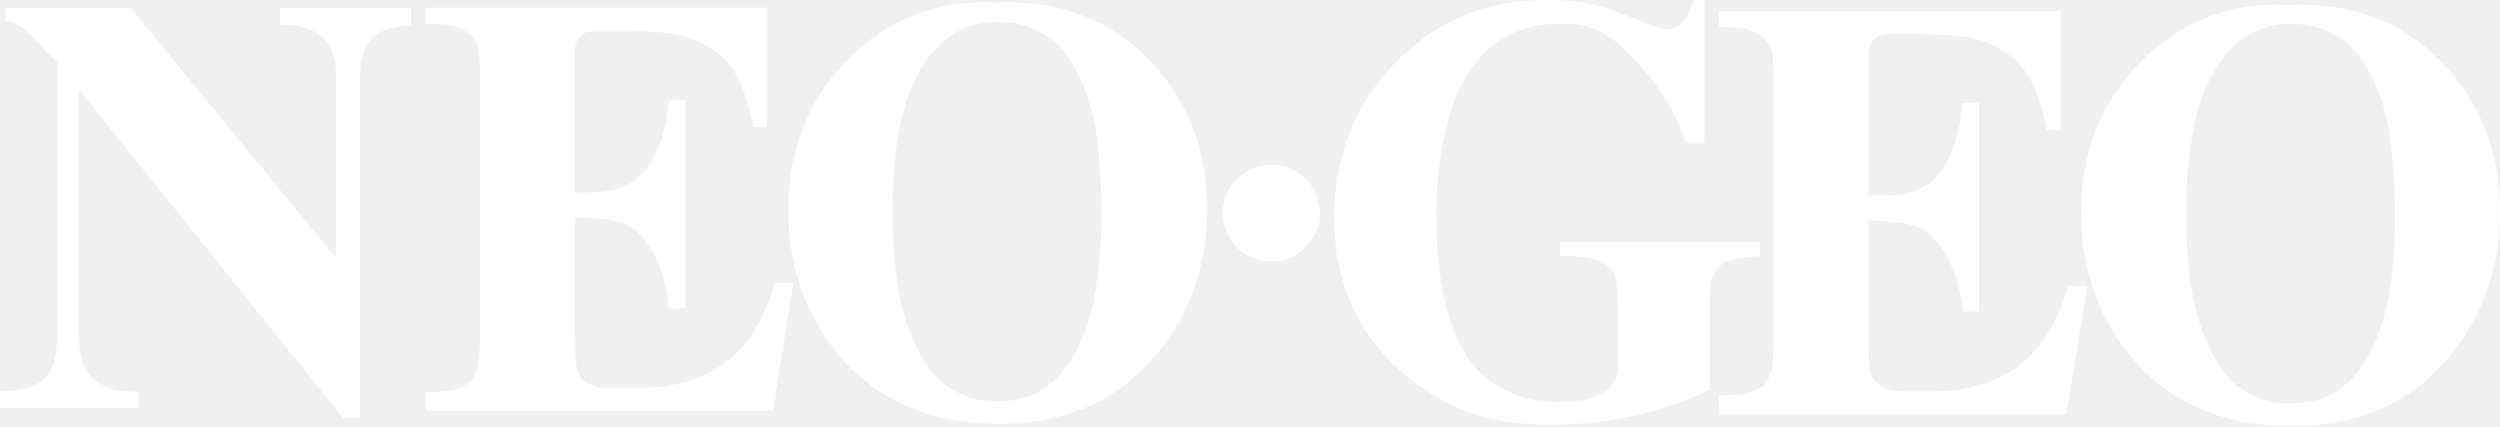
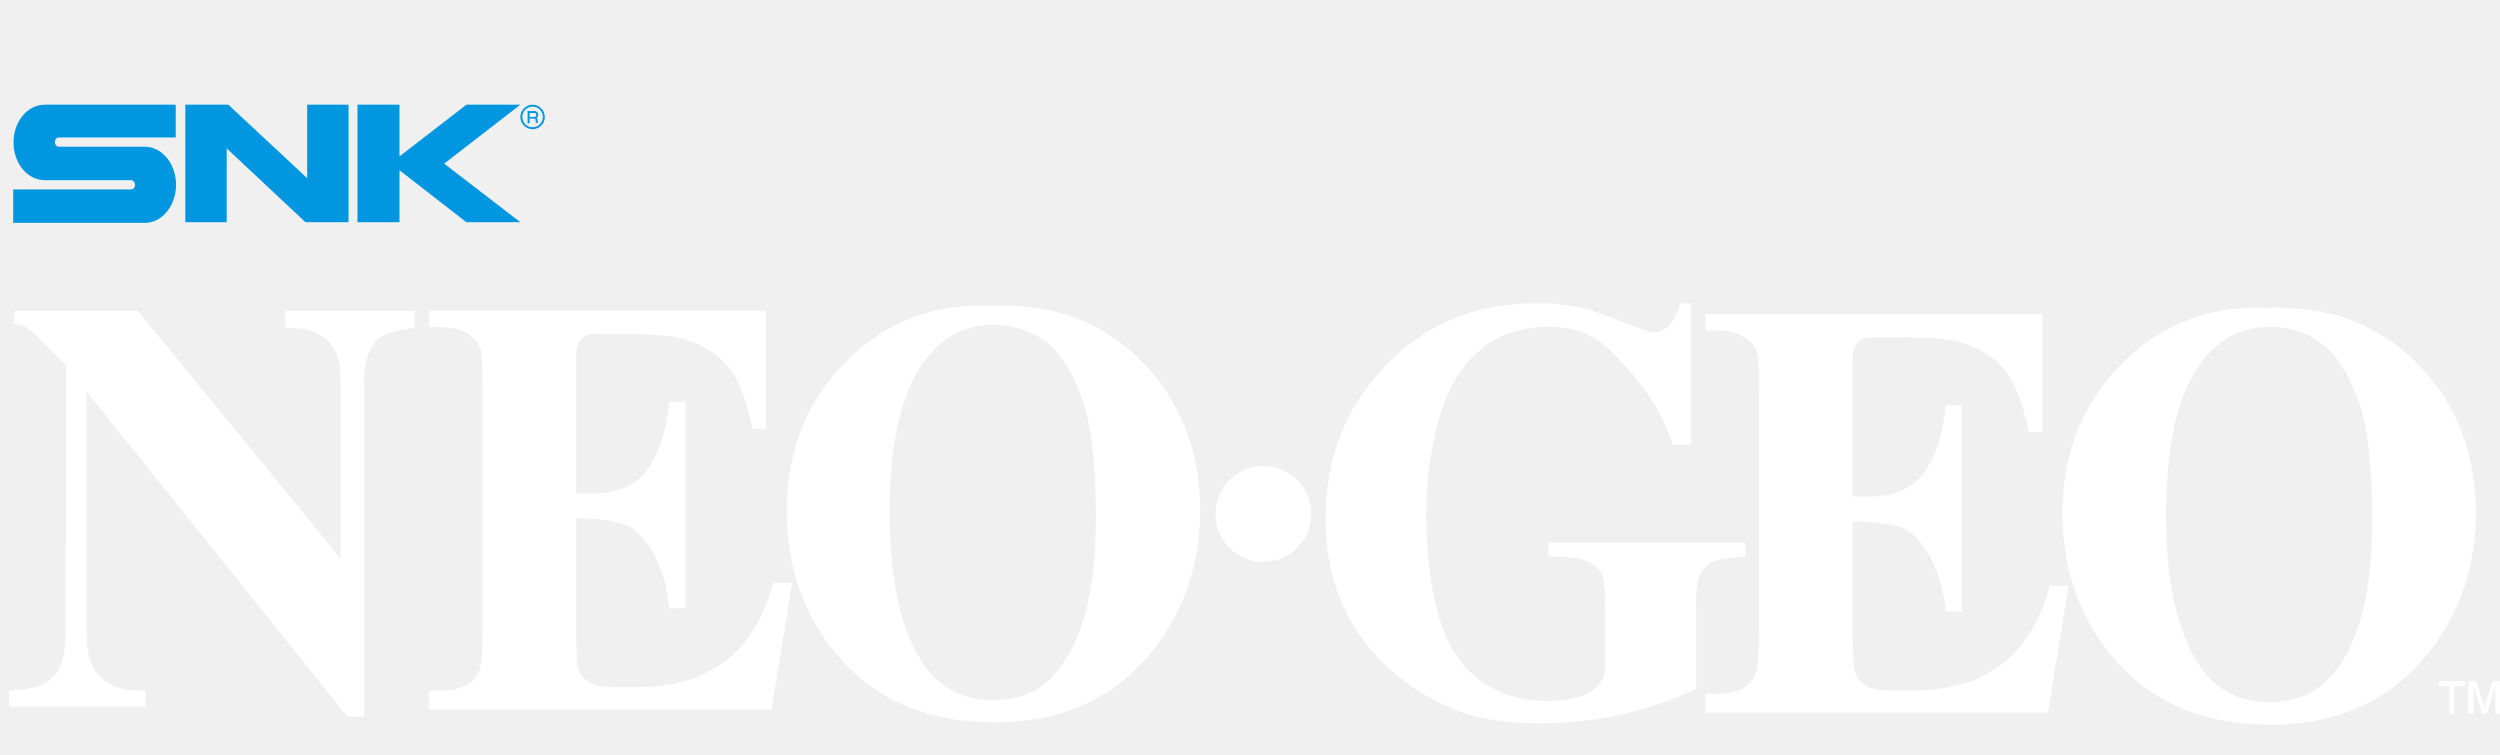
- <svg xmlns="http://www.w3.org/2000/svg" version="1.1">
-   <path d="M 14.629 41.347 L 13.655 41.347 C 12.258 41.347 11.019 40.92 9.934 40.064 C 8.852 39.208 8.309 37.562 8.309 35.118 L 8.309 9.418 L 36.207 44.124 L 38.016 44.127 L 38.016 8.729 C 38.016 6.716 38.184 6.133 38.517 5.304 C 38.849 4.477 39.314 3.879 39.908 3.512 C 40.503 3.144 41.671 2.847 43.406 2.617 L 43.406 0.814 L 29.567 0.814 L 29.567 2.617 C 31.849 2.574 33.477 3.16 34.444 4.377 C 35.149 5.278 35.503 6.171 35.503 8.731 L 35.503 27.267 L 13.786 0.814 L 0.572 0.814 L 0.572 2.243 C 1.827 2.285 1.873 2.704 2.542 3.06 L 6.08 6.614 L 6.078 35.115 C 6.078 37.372 5.631 38.966 4.74 39.905 C 3.849 40.842 2.267 41.323 0 41.343 L 0 43.066 L 14.622 43.066 L 14.622 41.343 L 14.629 41.347 Z" id="path19" style="fill: rgb(255, 255, 255);" />
-   <path d="M 83.823 29.845 L 81.81 29.845 C 80.761 33.611 79.031 36.414 76.627 38.249 C 74.224 40.083 71.026 41.002 67.041 41.002 L 64.767 41.002 C 63.548 41.002 62.668 40.834 62.121 40.503 C 61.577 40.168 61.203 39.739 61.003 39.216 C 60.805 38.694 60.705 37.265 60.705 34.928 L 60.705 22.963 C 62.752 22.963 65.153 23.23 66.23 23.763 C 67.306 24.295 68.251 25.338 69.064 26.884 C 69.878 28.432 70.41 30.142 70.664 32.568 L 72.394 32.568 L 72.394 10.547 L 70.664 10.547 C 70.326 13.854 69.543 16.076 68.32 17.771 C 67.096 19.468 65.12 20.314 62.399 20.314 L 60.702 20.314 L 60.702 5.545 C 60.688 2.977 62.985 3.273 62.985 3.273 L 65.66 3.273 C 68.903 3.273 71.111 3.462 72.289 3.839 C 74.309 4.466 75.871 5.45 76.977 6.785 C 78.081 8.124 78.937 10.329 79.548 13.4 L 80.997 13.4 L 80.997 0.811 L 44.946 0.811 L 44.946 2.546 L 46.082 2.546 C 47.468 2.546 48.56 2.838 49.357 3.42 C 49.924 3.818 50.313 4.384 50.52 5.113 C 50.626 5.553 50.68 6.731 50.68 8.652 L 50.68 35.264 C 50.68 37.393 50.564 38.708 50.333 39.208 C 50.039 39.918 49.618 40.42 49.075 40.712 C 48.318 41.151 47.322 41.37 46.082 41.37 L 44.946 41.37 L 44.946 43.372 L 81.608 43.372 L 83.812 29.84 L 83.823 29.845 Z" id="path17" style="fill: rgb(255, 255, 255);" />
-   <path d="M 105.475 44.752 C 112.947 44.752 118.734 42.008 122.833 36.52 C 125.924 32.384 127.472 27.598 127.472 22.15 C 127.472 15.779 125.397 10.473 121.253 6.229 C 117.106 1.988 111.716 -0.005 105.079 0.249 C 98.935 -0.003 93.757 1.996 89.554 6.248 C 85.341 10.498 83.241 15.812 83.241 22.183 C 83.241 27.858 84.857 32.765 88.095 36.901 C 92.188 42.132 97.984 44.752 105.482 44.752 M 96.685 8.308 C 98.67 4.302 101.567 2.3 105.377 2.3 C 107.447 2.3 109.274 2.88 110.861 4.041 C 112.448 5.2 113.754 7.188 114.778 10.002 C 115.801 12.82 116.314 17.061 116.314 22.735 C 116.314 27.5 115.813 31.366 114.808 34.33 C 113.806 37.292 112.404 39.45 110.601 40.801 C 109.187 41.855 107.426 42.382 105.314 42.382 C 102.18 42.382 99.745 41.16 98 38.714 C 95.502 35.213 94.252 29.805 94.252 22.486 C 94.252 16.324 95.061 11.601 96.678 8.312" id="path15" style="fill: rgb(255, 255, 255);" />
-   <path d="M 139.377 22.498 C 139.377 25.327 137.079 27.618 134.247 27.618 C 131.412 27.618 129.115 25.326 129.115 22.498 C 129.115 19.669 131.413 17.379 134.247 17.379 C 137.081 17.379 139.377 19.672 139.377 22.498 Z" id="path21" style="fill: rgb(255, 255, 255);" />
-   <path d="M 164.758 27.05 L 165.803 27.05 C 166.781 27.05 168.449 27.251 169.136 27.653 C 169.824 28.051 170.277 28.501 170.496 28.996 C 170.715 29.491 170.826 30.584 170.826 32.272 L 170.826 38.903 C 170.826 40.902 168.707 41.923 167.688 42.144 C 166.662 42.363 165.667 42.475 164.698 42.475 C 161.899 42.475 159.486 41.749 157.451 40.296 C 155.416 38.842 153.944 36.567 153.029 33.469 C 152.118 30.373 151.663 26.776 151.663 22.663 C 151.663 19.274 152.079 15.967 152.914 12.746 C 153.748 9.522 155.169 7.013 157.175 5.211 C 159.184 3.411 161.697 2.509 164.717 2.509 C 167.878 2.509 169.727 3.308 172.052 5.72 C 174.431 8.187 176.714 10.987 178.046 15.102 L 179.992 15.102 L 179.992 -0.002 L 178.883 -0.002 C 178.486 1.208 178.049 2.03 177.573 2.464 C 177.094 2.9 176.578 3.116 176.022 3.116 C 175.665 3.116 174.504 2.721 172.547 1.937 C 170.592 1.148 169.175 0.671 168.301 0.503 C 166.693 0.167 165.441 -0.002 163.437 -0.002 C 156.956 -0.002 151.58 2.219 147.305 6.664 C 143.032 11.11 140.896 16.553 140.896 22.996 C 140.896 26.597 141.591 29.851 142.982 32.757 C 144.075 35.011 145.589 37.035 147.527 38.837 C 149.465 40.637 151.705 42.091 154.235 43.198 C 156.771 44.302 159.955 44.855 163.79 44.855 C 166.794 44.855 169.686 44.547 172.481 43.928 C 175.274 43.306 177.959 42.388 180.55 41.171 L 180.55 32.263 C 180.55 30.701 180.638 29.72 180.817 29.321 C 181.134 28.561 181.584 28.018 182.17 27.689 C 182.754 27.36 184.353 27.146 185.841 27.039 L 185.841 25.581 L 164.751 25.581 L 164.751 27.039 L 164.758 27.05 Z" id="path9" style="fill: rgb(255, 255, 255);" />
-   <path d="M 213.234 38.589 C 210.83 40.424 207.632 41.342 203.643 41.342 L 201.369 41.342 C 200.149 41.342 199.269 41.177 198.723 40.842 C 198.18 40.507 197.803 40.08 197.605 39.557 C 197.406 39.036 197.306 37.606 197.306 35.269 L 197.306 23.304 C 199.356 23.304 201.754 23.57 202.832 24.104 C 203.907 24.637 204.852 25.678 205.663 27.226 C 206.478 28.773 207.012 30.482 207.265 32.908 L 208.993 32.908 L 208.993 10.887 L 207.265 10.887 C 206.925 14.198 206.146 16.417 204.92 18.112 C 203.697 19.808 201.721 20.656 198.998 20.656 L 197.303 20.656 L 197.303 5.885 C 197.291 3.317 199.584 3.616 199.584 3.616 L 202.263 3.616 C 205.502 3.616 207.709 3.804 208.887 4.18 C 210.906 4.807 212.469 5.79 213.573 7.128 C 214.679 8.465 215.534 10.669 216.145 13.743 L 217.594 13.743 L 217.594 1.165 L 181.543 1.165 L 181.543 2.888 L 182.68 2.888 C 184.064 2.888 185.158 3.18 185.952 3.763 C 186.521 4.161 186.911 4.726 187.12 5.457 C 187.225 5.893 187.278 7.074 187.278 8.995 L 187.278 35.605 C 187.278 37.735 187.162 39.051 186.931 39.553 C 186.637 40.263 186.215 40.765 185.672 41.057 C 184.914 41.496 183.917 41.715 182.681 41.715 L 181.543 41.715 L 181.543 43.717 L 218.204 43.717 L 220.408 30.186 L 218.395 30.186 C 217.346 33.951 215.619 36.754 213.216 38.589" id="path11" style="fill: rgb(255, 255, 255);" />
-   <path d="M 241.601 0.498 C 235.456 0.243 230.279 2.243 226.075 6.496 C 221.862 10.745 219.761 16.061 219.761 22.431 C 219.761 28.107 221.379 33.011 224.616 37.148 C 228.711 42.378 234.506 44.998 242.003 44.998 C 249.475 44.998 255.265 42.257 259.361 36.768 C 262.453 32.638 264 27.843 264 22.399 C 264 16.028 261.925 10.72 257.781 6.478 C 253.634 2.234 248.244 0.24 241.608 0.498 M 251.409 34.554 C 250.404 37.517 249.003 39.674 247.199 41.02 C 245.787 42.077 244.025 42.604 241.913 42.604 C 238.78 42.604 236.346 41.379 234.601 38.935 C 232.103 35.434 230.852 30.025 230.852 22.706 C 230.852 16.545 231.66 11.822 233.278 8.533 C 235.265 4.528 238.162 2.523 241.97 2.523 C 244.039 2.523 245.867 3.105 247.455 4.264 C 249.041 5.424 250.348 7.412 251.371 10.228 C 252.396 13.045 252.908 17.286 252.908 22.963 C 252.908 27.728 252.406 31.594 251.402 34.559" id="path13" style="fill: rgb(255, 255, 255);" />
+ <svg xmlns="http://www.w3.org/2000/svg" version="1.1" id="svg62">
+   <defs id="defs66" />
+   <g id="Neogeo-logo" transform="matrix(1.024409,0,0,1.024409,1.618607,59.53788)" style="fill:#ffffff;fill-rule:nonzero;stroke:none;stroke-width:1">
+     <path d="m 299.372,50.047 h 1.898 c 1.77,0 4.803,0.365 6.051,1.097 1.249,0.726 2.072,1.542 2.469,2.443 0.399,0.903 0.6,2.893 0.6,5.965 v 12.064 c 0,3.641 -3.847,5.495 -5.701,5.898 -1.859,0.402 -3.667,0.604 -5.431,0.604 -5.079,0 -9.462,-1.321 -13.159,-3.965 -3.692,-2.646 -6.367,-6.782 -8.027,-12.423 -1.657,-5.632 -2.482,-12.181 -2.482,-19.661 0,-6.17 0.757,-12.188 2.273,-18.05 1.516,-5.865 4.097,-10.434 7.74,-13.714 3.643,-3.276 8.21,-4.915 13.694,-4.915 5.741,0 9.097,1.453 13.322,5.844 4.32,4.487 8.464,9.586 10.884,17.072 h 3.532 V 0.821 h -2.009 c -0.725,2.202 -1.517,3.696 -2.382,4.486 -0.868,0.792 -1.808,1.186 -2.816,1.186 -0.65,0 -2.756,-0.715 -6.309,-2.146 -3.555,-1.433 -6.127,-2.303 -7.714,-2.609 -2.923,-0.61 -5.195,-0.918 -8.836,-0.918 -11.764,0 -21.532,4.043 -29.292,12.129 -7.76,8.093 -11.64,17.998 -11.64,29.723 0,6.554 1.261,12.475 3.788,17.763 1.986,4.1 4.739,7.786 8.256,11.066 3.519,3.276 7.584,5.922 12.181,7.936 4.602,2.009 10.388,3.015 17.352,3.015 5.452,0 10.707,-0.563 15.781,-1.689 5.073,-1.129 9.951,-2.801 14.653,-5.015 V 59.538 c 0,-2.842 0.16,-4.629 0.485,-5.356 0.576,-1.384 1.395,-2.37 2.459,-2.968 1.062,-0.598 3.961,-0.987 6.664,-1.182 v -2.654 h -38.298 v 2.654 z" id="Path" />
+     <path d="m 387.405,71.045 c -4.365,3.343 -10.173,5.013 -17.418,5.013 h -4.13 c -2.213,0 -3.811,-0.302 -4.804,-0.91 -0.989,-0.609 -1.669,-1.387 -2.029,-2.338 -0.362,-0.949 -0.545,-3.552 -0.545,-7.806 V 43.23 c 3.721,0 8.08,0.484 10.036,1.457 1.952,0.968 3.669,2.863 5.142,5.68 1.48,2.817 2.448,5.927 2.908,10.342 h 3.141 V 20.639 h -3.141 c -0.613,6.021 -2.031,10.062 -4.258,13.146 -2.222,3.085 -5.81,4.627 -10.753,4.627 h -3.076 V 11.533 c -0.026,-4.672 4.139,-4.13 4.139,-4.13 h 4.866 c 5.885,0 9.892,0.344 12.031,1.03 3.666,1.14 6.502,2.929 8.51,5.361 2.007,2.436 3.561,6.447 4.67,12.038 h 2.633 V 2.942 h -65.471 v 3.135 h 2.065 c 2.514,0 4.499,0.532 5.945,1.594 1.03,0.723 1.737,1.752 2.117,3.081 0.191,0.795 0.288,2.944 0.288,6.44 v 48.425 c 0,3.876 -0.209,6.27 -0.63,7.186 -0.534,1.291 -1.297,2.203 -2.287,2.735 -1.375,0.8 -3.185,1.197 -5.433,1.197 h -2.065 v 3.643 h 66.58 l 4.001,-24.623 h -3.654 c -1.907,6.854 -5.044,11.953 -9.41,15.292" id="path39" />
+     <path d="m 438.921,1.726 c -11.157,-0.461 -20.561,3.176 -28.197,10.916 -7.649,7.734 -11.464,17.405 -11.464,28.999 0,10.329 2.936,19.257 8.816,26.782 7.434,9.521 17.959,14.288 31.575,14.288 13.57,0 24.082,-4.992 31.523,-14.979 5.615,-7.519 8.425,-16.237 8.425,-26.149 0,-11.594 -3.768,-21.252 -11.294,-28.973 C 460.773,4.889 450.985,1.263 438.934,1.726 m 17.796,61.976 c -1.821,5.393 -4.369,9.319 -7.643,11.77 -2.565,1.921 -5.765,2.879 -9.599,2.879 -5.692,0 -10.114,-2.227 -13.283,-6.678 -4.536,-6.37 -6.808,-16.211 -6.808,-29.534 0,-11.21 1.468,-19.804 4.407,-25.791 3.607,-7.29 8.869,-10.936 15.787,-10.936 3.756,0 7.075,1.057 9.958,3.168 2.882,2.11 5.253,5.729 7.114,10.851 1.859,5.126 2.79,12.846 2.79,23.176 0,8.673 -0.91,15.709 -2.735,21.102" id="Shape" />
+     <path d="m 191.71,82.261 c 13.57,0 24.082,-4.993 31.523,-14.979 5.615,-7.525 8.425,-16.237 8.425,-26.149 0,-11.594 -3.768,-21.252 -11.294,-28.973 C 212.831,4.439 203.043,0.813 190.992,1.276 179.835,0.817 170.432,4.453 162.795,12.193 c -7.649,7.734 -11.464,17.405 -11.464,28.999 0,10.329 2.936,19.257 8.816,26.782 7.434,9.521 17.959,14.288 31.575,14.288 M 175.746,15.942 c 3.607,-7.29 8.869,-10.936 15.787,-10.936 3.756,0 7.075,1.055 9.958,3.167 2.882,2.111 5.253,5.729 7.114,10.851 1.859,5.126 2.79,12.846 2.79,23.169 0,8.673 -0.91,15.709 -2.735,21.102 -1.821,5.394 -4.369,9.319 -7.643,11.777 -2.565,1.92 -5.765,2.878 -9.599,2.878 -5.692,0 -10.114,-2.227 -13.283,-6.678 -4.536,-6.37 -6.808,-16.211 -6.808,-29.534 0,-11.21 1.468,-19.804 4.407,-25.791" id="path42" />
+     <path d="m 152.388,55.133 h -3.655 c -1.906,6.854 -5.045,11.953 -9.41,15.292 -4.365,3.343 -10.173,5.013 -17.411,5.013 h -4.13 c -2.212,0 -3.81,-0.303 -4.804,-0.91 -0.99,-0.609 -1.668,-1.388 -2.031,-2.338 -0.361,-0.951 -0.544,-3.552 -0.544,-7.806 V 42.61 c 3.72,0 8.08,0.484 10.036,1.458 1.954,0.968 3.671,2.863 5.144,5.68 1.478,2.817 2.447,5.927 2.908,10.342 h 3.141 V 20.018 h -3.141 c -0.616,6.018 -2.034,10.062 -4.259,13.146 -2.22,3.085 -5.809,4.627 -10.753,4.627 h -3.078 V 10.912 c -0.025,-4.672 4.142,-4.13 4.142,-4.13 h 4.862 c 5.887,0 9.899,0.343 12.038,1.029 3.669,1.139 6.505,2.929 8.51,5.361 2.007,2.436 3.562,6.449 4.671,12.038 h 2.632 V 2.301 H 81.785 v 3.156 h 2.064 c 2.516,0 4.499,0.533 5.948,1.594 1.029,0.722 1.734,1.751 2.113,3.081 0.193,0.796 0.289,2.943 0.289,6.439 v 48.425 c 0,3.875 -0.209,6.27 -0.63,7.18 -0.533,1.291 -1.298,2.205 -2.285,2.736 -1.375,0.8 -3.185,1.197 -5.436,1.197 h -2.063 v 3.643 h 66.58 l 4.003,-24.623 z" id="path44" />
+     <path d="m 26.728,76.066 h -1.767 c -2.535,0 -4.787,-0.778 -6.756,-2.335 -1.965,-1.557 -2.949,-4.556 -2.949,-8.999 V 17.964 l 50.662,63.156 3.285,0.004 V 16.709 c 0,-3.662 0.304,-4.725 0.908,-6.232 0.604,-1.507 1.45,-2.595 2.529,-3.262 1.08,-0.667 3.199,-1.21 6.35,-1.631 V 2.306 H 53.857 v 3.277 c 4.143,-0.076 7.101,0.992 8.856,3.205 1.285,1.64 1.926,3.266 1.926,7.923 V 50.445 L 25.2,2.306 H 1.203 v 2.601 c 2.281,0.076 2.362,0.841 3.577,1.485 l 6.428,6.469 -0.009,51.868 c 0,4.101 -0.81,7.004 -2.428,8.712 -1.619,1.709 -4.49,2.582 -8.608,2.62 V 79.197 H 26.717 v -3.135 z" id="path46" />
+     <path d="m 253.277,41.765 c 0,5.147 -4.173,9.317 -9.317,9.317 -5.147,0 -9.317,-4.173 -9.317,-9.317 0,-5.147 4.173,-9.317 9.317,-9.317 5.147,0 9.317,4.173 9.317,9.317 z" id="path48" />
+     <path d="M 474.407,80.582 V 75.203 h -1.975 v -0.941 h 5.135 v 0.941 h -2.238 v 5.379 z m 3.687,0 v -6.32 h 1.58 l 1.58,5.11 1.58,-5.11 h 1.448 v 6.32 h -0.922 V 75.203 l -1.58,5.379 h -0.922 l -1.712,-5.379 v 5.379 z" id="path50" />
+   </g>
+   <g style="fill:none;fill-rule:nonzero;stroke:none;stroke-width:1" id="SNK_logo" transform="matrix(1.024409,0,0,1.024409,2.452435,20.84467)">
+     <path d="m 0.232,7.334 c 0,4.053 2.702,7.334 6.048,7.334 H 23.071 c 0.386,0 0.772,0.386 0.772,0.901 0,0.515 -0.322,0.901 -0.772,0.901 H 0.167 v 6.498 H 25.773 c 3.346,0 6.048,-3.346 6.048,-7.399 0,-4.053 -2.702,-7.399 -6.048,-7.399 H 9.046 c -0.386,0 -0.772,-0.386 -0.772,-0.901 0,-0.515 0.322,-0.901 0.772,-0.901 H 31.757 V 0 H 6.28 C 2.935,0 0.233,3.281 0.233,7.334 Z" id="S" style="fill:#0097e0" />
+     <polygon id="N" points="41.666,8.493 56.978,22.84 65.342,22.84 65.342,0 57.3,0 57.3,14.283 41.987,0 33.623,0 33.623,22.84 41.666,22.84 " style="fill:#0097e0" />
+     <polygon id="K" points="88.247,0 75.25,10.037 75.25,0 67.079,0 67.079,22.84 75.25,22.84 75.25,12.739 88.247,22.84 98.734,22.84 83.936,11.452 98.734,0 " style="fill:#0097e0" />
+     <path d="M 102.785,0.708 C 102.333,0.257 101.755,0 101.112,0 100.469,0 99.891,0.257 99.439,0.708 98.989,1.158 98.732,1.737 98.732,2.38 c 0,0.643 0.257,1.222 0.708,1.673 0.45,0.45 1.029,0.708 1.673,0.708 0.643,0 1.222,-0.257 1.673,-0.708 0.451,-0.45 0.708,-1.03 0.708,-1.673 -0.065,-0.708 -0.257,-1.222 -0.708,-1.673 z m -0.257,3.088 c -0.386,0.386 -0.836,0.579 -1.415,0.579 -0.579,0 -1.029,-0.193 -1.415,-0.579 -0.386,-0.386 -0.579,-0.901 -0.579,-1.415 0,-0.579 0.193,-1.029 0.579,-1.415 0.386,-0.386 0.901,-0.579 1.415,-0.579 0.579,0 1.029,0.193 1.415,0.579 0.386,0.386 0.579,0.901 0.579,1.415 0,0.515 -0.193,1.029 -0.579,1.415 z" id="mark" style="fill:#0096df" />
+     <path d="m 102.206,1.994 v -0.064 c 0,-0.386 -0.322,-0.708 -0.708,-0.708 h -1.351 v 2.38 h 0.386 v -0.901 h 0.836 c 0.193,0 0.322,0.129 0.322,0.257 l 0.064,0.579 h 0.386 l -0.064,-0.579 c 0,-0.193 -0.129,-0.322 -0.193,-0.45 0.193,-0.064 0.322,-0.257 0.322,-0.515 z M 100.534,1.608 h 0.965 c 0.193,0 0.322,0.129 0.322,0.322 v 0.129 c 0,0.193 -0.129,0.322 -0.322,0.322 h -0.965 V 1.608 Z" id="R" style="fill:#0096df" />
+   </g>
+   <path d="m 2.21,169.868 v -5.946 h 1.024 c 1.524,0 2.735,-0.392 3.632,-1.176 0.898,-0.784 1.347,-1.846 1.347,-3.187 0,-1.252 -0.42,-2.289 -1.261,-3.111 -0.481,-0.474 -1.037,-0.797 -1.669,-0.967 -0.626,-0.171 -1.552,-0.256 -2.779,-0.256 v 0 H 0 v 14.643 z m 0.825,-7.995 H 2.21 v -4.609 h 0.73 c 2.093,0 3.139,0.756 3.139,2.267 0,1.562 -1.015,2.343 -3.044,2.343 z m 9.421,7.995 v -5.994 h 0.398 l 4.182,5.994 h 2.703 l -4.533,-6.24 c 0.974,-0.209 1.758,-0.686 2.352,-1.432 0.594,-0.746 0.891,-1.638 0.891,-2.674 0,-1.328 -0.474,-2.396 -1.423,-3.206 -0.86,-0.727 -2.257,-1.091 -4.192,-1.091 v 0 H 10.247 v 14.643 z m 0.702,-7.919 h -0.702 v -4.647 h 0.787 c 2.036,0 3.054,0.749 3.054,2.248 0,1.6 -1.046,2.399 -3.139,2.399 z m 15.055,8.185 c 2.137,0 3.961,-0.737 5.472,-2.21 1.505,-1.467 2.257,-3.253 2.257,-5.358 0,-2.093 -0.749,-3.885 -2.248,-5.377 -1.492,-1.492 -3.281,-2.238 -5.368,-2.238 -2.112,0 -3.92,0.74 -5.425,2.219 -1.511,1.48 -2.267,3.25 -2.267,5.311 0,2.346 0.828,4.243 2.485,5.69 1.505,1.309 3.202,1.963 5.093,1.963 z m 0.028,-2.068 c -1.416,0 -2.665,-0.522 -3.746,-1.565 -1.088,-1.043 -1.631,-2.374 -1.631,-3.993 0,-1.543 0.525,-2.839 1.574,-3.888 1.05,-1.062 2.336,-1.593 3.86,-1.593 1.53,0 2.814,0.531 3.851,1.593 1.043,1.056 1.565,2.365 1.565,3.926 0,1.543 -0.528,2.852 -1.584,3.926 -1.056,1.062 -2.352,1.593 -3.888,1.593 z m 12.712,-1.963 v -1.859 h -4.23 v 1.859 z m 8.236,4.04 c 2.099,0 3.828,-0.765 5.188,-2.295 0.601,-0.683 1.027,-1.416 1.28,-2.2 0.259,-0.847 0.389,-1.821 0.389,-2.921 v 0 -0.484 H 49.996 v 2.077 h 3.651 c -0.101,1.031 -0.585,1.916 -1.451,2.656 -0.866,0.733 -1.843,1.1 -2.931,1.1 -1.277,0 -2.463,-0.49 -3.557,-1.47 -1.17,-1.056 -1.755,-2.399 -1.755,-4.031 0,-1.581 0.525,-2.896 1.574,-3.945 1.05,-1.069 2.349,-1.603 3.898,-1.603 1.726,0 3.19,0.8 4.391,2.399 v 0 l 1.574,-1.508 c -0.917,-1.05 -1.849,-1.808 -2.798,-2.276 -0.993,-0.468 -2.061,-0.702 -3.206,-0.702 -2.131,0 -3.939,0.743 -5.425,2.229 -1.486,1.48 -2.229,3.281 -2.229,5.406 0,2.08 0.73,3.863 2.191,5.349 1.461,1.48 3.215,2.219 5.264,2.219 z m 17.473,-0.275 v -2.077 h -5.871 v -4.894 h 5.7 v -2.077 h -5.7 v -3.519 h 5.871 v -2.077 h -8.08 v 14.643 z m 3.361,0 1.631,-3.557 h 6.269 l 1.536,3.557 h 2.418 l -6.99,-15.563 -7.246,15.563 z m 6.999,-5.634 h -4.448 l 2.276,-4.979 z m 8.653,5.634 v -5.994 h 0.398 l 4.182,5.994 h 2.703 l -4.533,-6.24 c 0.974,-0.209 1.758,-0.686 2.352,-1.432 0.594,-0.746 0.891,-1.638 0.891,-2.674 0,-1.328 -0.474,-2.396 -1.423,-3.206 -0.86,-0.727 -2.257,-1.091 -4.192,-1.091 v 0 H 83.467 v 14.643 z m 0.702,-7.919 h -0.702 v -4.647 h 0.787 c 2.036,0 3.054,0.749 3.054,2.248 0,1.6 -1.046,2.399 -3.139,2.399 z m 18.236,8.185 c 1.34,0 2.463,-0.443 3.367,-1.328 0.898,-0.879 1.347,-1.992 1.347,-3.338 0,-1.005 -0.275,-1.854 -0.825,-2.546 -0.55,-0.692 -1.419,-1.279 -2.608,-1.759 v 0 l -1.461,-0.598 c -1.062,-0.436 -1.593,-1.012 -1.593,-1.726 0,-0.518 0.202,-0.948 0.607,-1.29 0.405,-0.348 0.914,-0.522 1.527,-0.522 0.499,0 0.907,0.101 1.223,0.303 0.303,0.177 0.623,0.556 0.958,1.138 v 0 l 1.792,-1.062 c -0.948,-1.644 -2.267,-2.466 -3.955,-2.466 -1.252,0 -2.298,0.373 -3.139,1.119 -0.841,0.74 -1.261,1.66 -1.261,2.76 0,1.631 1.002,2.87 3.006,3.718 v 0 l 1.413,0.588 c 0.367,0.158 0.683,0.324 0.948,0.498 0.266,0.174 0.482,0.36 0.65,0.56 0.168,0.199 0.291,0.417 0.37,0.654 0.079,0.237 0.119,0.498 0.119,0.782 0,0.708 -0.228,1.293 -0.683,1.755 -0.455,0.462 -1.027,0.692 -1.717,0.692 -0.873,0 -1.536,-0.316 -1.992,-0.948 -0.253,-0.329 -0.43,-0.923 -0.531,-1.783 v 0 l -2.238,0.493 c 0.202,1.366 0.711,2.425 1.527,3.177 0.828,0.752 1.878,1.129 3.149,1.129 z m 9.346,-0.266 v -5.946 h 1.024 c 1.524,0 2.735,-0.392 3.632,-1.176 0.898,-0.784 1.347,-1.846 1.347,-3.187 0,-1.252 -0.42,-2.289 -1.261,-3.111 -0.481,-0.474 -1.037,-0.797 -1.669,-0.967 -0.626,-0.171 -1.552,-0.256 -2.779,-0.256 v 0 h -2.504 v 14.643 z m 0.825,-7.995 h -0.825 v -4.609 h 0.73 c 2.093,0 3.139,0.756 3.139,2.267 0,1.562 -1.015,2.343 -3.044,2.343 z m 15.292,7.995 v -2.077 h -5.871 v -4.894 h 5.7 v -2.077 h -5.7 v -3.519 h 5.871 v -2.077 h -8.08 v 14.643 z m 9.497,0.266 c 1.391,0 2.719,-0.357 3.983,-1.072 v 0 -2.665 c -0.36,0.303 -0.703,0.563 -1.029,0.778 -0.326,0.215 -0.64,0.386 -0.944,0.512 -0.544,0.253 -1.204,0.379 -1.982,0.379 -1.505,0 -2.776,-0.528 -3.813,-1.584 -1.037,-1.056 -1.555,-2.352 -1.555,-3.888 0,-1.555 0.518,-2.87 1.555,-3.945 1.031,-1.081 2.298,-1.622 3.803,-1.622 1.366,0 2.687,0.534 3.964,1.603 v 0 -2.618 c -1.227,-0.714 -2.497,-1.072 -3.813,-1.072 -2.409,0 -4.372,0.895 -5.89,2.684 -1.233,1.461 -1.849,3.123 -1.849,4.989 0,2.08 0.737,3.857 2.21,5.33 1.48,1.461 3.266,2.191 5.358,2.191 z m 12.982,-0.266 1.631,-3.557 h 6.269 l 1.536,3.557 h 2.418 l -6.99,-15.563 -7.246,15.563 z m 6.999,-5.634 h -4.448 l 2.276,-4.979 z m 9.478,5.634 c 1.486,0 2.633,-0.136 3.443,-0.408 0.866,-0.272 1.694,-0.756 2.485,-1.451 1.574,-1.391 2.362,-3.212 2.362,-5.463 0,-2.245 -0.756,-4.056 -2.267,-5.434 -0.746,-0.683 -1.577,-1.167 -2.494,-1.451 -0.854,-0.291 -2.017,-0.436 -3.49,-0.436 v 0 h -3.073 v 14.643 z m 0.171,-2.077 h -0.996 v -10.489 h 0.996 c 1.884,0 3.31,0.446 4.277,1.337 1.075,0.999 1.612,2.301 1.612,3.907 0,1.593 -0.544,2.886 -1.631,3.879 -0.531,0.481 -1.125,0.831 -1.783,1.053 -0.658,0.209 -1.483,0.313 -2.475,0.313 z m 14.856,3.177 6.572,-15.743 h -2.418 l -4.107,10.148 -4.05,-10.148 h -2.418 z m 7.629,-1.1 1.631,-3.557 h 6.269 l 1.536,3.557 h 2.418 l -6.99,-15.563 -7.246,15.563 z m 6.999,-5.634 h -4.448 l 2.276,-4.979 z m 19.332,6.525 v -15.535 h -2.21 v 10.176 l -10.679,-11.172 v 15.639 h 2.21 v -10.252 z m 10.237,-0.626 c 1.391,0 2.719,-0.357 3.983,-1.072 v 0 -2.665 c -0.36,0.303 -0.703,0.563 -1.029,0.778 -0.326,0.215 -0.64,0.386 -0.944,0.512 -0.544,0.253 -1.204,0.379 -1.982,0.379 -1.505,0 -2.776,-0.528 -3.813,-1.584 -1.037,-1.056 -1.555,-2.352 -1.555,-3.888 0,-1.555 0.518,-2.87 1.555,-3.945 1.031,-1.081 2.298,-1.622 3.803,-1.622 1.366,0 2.687,0.534 3.964,1.603 v 0 -2.618 c -1.227,-0.714 -2.497,-1.072 -3.813,-1.072 -2.409,0 -4.372,0.895 -5.89,2.684 -1.233,1.461 -1.849,3.123 -1.849,4.989 0,2.08 0.737,3.857 2.21,5.33 1.48,1.461 3.266,2.191 5.358,2.191 z m 14.609,-0.266 v -2.077 h -5.871 v -4.894 h 5.7 v -2.077 h -5.7 v -3.519 h 5.871 v -2.077 h -8.08 v 14.643 z m 5.694,0 c 1.486,0 2.633,-0.136 3.443,-0.408 0.866,-0.272 1.694,-0.756 2.485,-1.451 1.574,-1.391 2.362,-3.212 2.362,-5.463 0,-2.245 -0.756,-4.056 -2.267,-5.434 -0.746,-0.683 -1.578,-1.167 -2.494,-1.451 -0.854,-0.291 -2.017,-0.436 -3.49,-0.436 v 0 h -3.073 v 14.643 z m 0.171,-2.077 h -0.996 v -10.489 h 0.996 c 1.884,0 3.31,0.446 4.277,1.337 1.075,0.999 1.612,2.301 1.612,3.907 0,1.593 -0.544,2.886 -1.631,3.879 -0.531,0.481 -1.125,0.831 -1.783,1.053 -0.658,0.209 -1.483,0.313 -2.475,0.313 z m 24.486,2.077 v -2.077 h -5.871 v -4.894 h 5.7 v -2.077 h -5.7 v -3.519 h 5.871 v -2.077 h -8.08 v 14.643 z m 15.548,0.891 V 155.224 H 286.556 v 10.176 l -10.679,-11.172 v 15.639 h 2.21 v -10.252 z m 7.306,-0.891 v -12.566 h 3.357 v -2.077 h -8.934 v 2.077 h 3.367 v 12.566 z m 13.168,0 v -2.077 h -5.871 v -4.894 h 5.7 v -2.077 h -5.7 v -3.519 h 5.871 v -2.077 h -8.08 v 14.643 z m 4.869,0 v -5.994 h 0.398 l 4.182,5.994 h 2.703 l -4.533,-6.24 c 0.974,-0.209 1.758,-0.686 2.352,-1.432 0.594,-0.746 0.891,-1.638 0.891,-2.674 0,-1.328 -0.474,-2.396 -1.423,-3.206 -0.86,-0.727 -2.257,-1.091 -4.192,-1.091 v 0 h -2.589 v 14.643 z m 0.702,-7.919 h -0.702 v -4.647 h 0.787 c 2.036,0 3.054,0.749 3.054,2.248 0,1.6 -1.046,2.399 -3.139,2.399 z m 12.409,7.919 v -12.566 h 3.357 v -2.077 h -8.934 v 2.077 h 3.367 v 12.566 z m 4.992,0 1.631,-3.557 h 6.269 l 1.536,3.557 h 2.418 l -6.99,-15.563 -7.246,15.563 z m 6.999,-5.634 h -4.448 l 2.276,-4.979 z m 8.653,5.634 v -14.643 h -2.21 v 14.643 z m 16.165,0.891 v -15.535 h -2.21 v 10.176 l -10.679,-11.172 v 15.639 h 2.21 v -10.252 z m 10.825,-0.218 4.334,-9.512 1.413,8.839 h 2.267 l -2.769,-15.743 -5.207,11.381 -5.027,-11.381 -3.082,15.743 h 2.286 l 1.574,-8.849 z m 18.953,-0.673 v -2.077 h -5.871 v -4.894 h 5.7 v -2.077 h -5.7 v -3.519 h 5.871 v -2.077 h -8.08 v 14.643 z m 15.548,0.891 v -15.535 h -2.21 v 10.176 l -10.679,-11.172 v 15.639 h 2.21 v -10.252 z m 7.306,-0.891 v -12.566 h 3.357 v -2.077 h -8.934 v 2.077 h 3.367 v 12.566 z m 14.784,0.266 c 1.34,0 2.463,-0.443 3.367,-1.328 0.898,-0.879 1.347,-1.992 1.347,-3.338 0,-1.005 -0.275,-1.854 -0.825,-2.546 -0.55,-0.692 -1.419,-1.279 -2.608,-1.759 v 0 l -1.461,-0.598 c -1.062,-0.436 -1.593,-1.012 -1.593,-1.726 0,-0.518 0.202,-0.948 0.607,-1.29 0.405,-0.348 0.914,-0.522 1.527,-0.522 0.499,0 0.907,0.101 1.223,0.303 0.303,0.177 0.623,0.556 0.958,1.138 v 0 l 1.792,-1.062 c -0.948,-1.644 -2.267,-2.466 -3.955,-2.466 -1.252,0 -2.298,0.373 -3.139,1.119 -0.841,0.74 -1.261,1.66 -1.261,2.76 0,1.631 1.002,2.87 3.006,3.718 v 0 l 1.413,0.588 c 0.367,0.158 0.683,0.324 0.948,0.498 0.266,0.174 0.482,0.36 0.65,0.56 0.168,0.199 0.291,0.417 0.37,0.654 0.079,0.237 0.119,0.498 0.119,0.782 0,0.708 -0.228,1.293 -0.683,1.755 -0.455,0.462 -1.027,0.692 -1.717,0.692 -0.873,0 -1.536,-0.316 -1.992,-0.948 -0.253,-0.329 -0.43,-0.923 -0.531,-1.783 v 0 l -2.238,0.493 c 0.202,1.366 0.711,2.425 1.527,3.177 0.828,0.752 1.878,1.129 3.149,1.129 z m 12.172,-0.266 v -6.326 l 4.799,-8.317 h -2.542 l -3.357,5.852 -3.348,-5.852 h -2.542 l 4.78,8.317 v 6.326 z m 9.744,0.266 c 1.34,0 2.463,-0.443 3.367,-1.328 0.898,-0.879 1.347,-1.992 1.347,-3.338 0,-1.005 -0.275,-1.854 -0.825,-2.546 -0.55,-0.692 -1.419,-1.279 -2.608,-1.759 v 0 l -1.461,-0.598 c -1.062,-0.436 -1.593,-1.012 -1.593,-1.726 0,-0.518 0.202,-0.948 0.607,-1.29 0.405,-0.348 0.914,-0.522 1.527,-0.522 0.499,0 0.907,0.101 1.223,0.303 0.303,0.177 0.623,0.556 0.958,1.138 v 0 l 1.792,-1.062 c -0.948,-1.644 -2.267,-2.466 -3.955,-2.466 -1.252,0 -2.298,0.373 -3.139,1.119 -0.841,0.74 -1.261,1.66 -1.261,2.76 0,1.631 1.002,2.87 3.006,3.718 v 0 l 1.413,0.588 c 0.367,0.158 0.683,0.324 0.948,0.498 0.266,0.174 0.482,0.36 0.65,0.56 0.168,0.199 0.291,0.417 0.37,0.654 0.079,0.237 0.119,0.498 0.119,0.782 0,0.708 -0.228,1.293 -0.683,1.755 -0.455,0.462 -1.027,0.692 -1.717,0.692 -0.873,0 -1.536,-0.316 -1.992,-0.948 -0.253,-0.329 -0.43,-0.923 -0.531,-1.783 v 0 l -2.238,0.493 c 0.202,1.366 0.711,2.425 1.527,3.177 0.828,0.752 1.878,1.129 3.149,1.129 z m 11.451,-0.266 v -12.566 h 3.357 v -2.077 h -8.934 v 2.077 h 3.367 v 12.566 z m 13.168,0 v -2.077 h -5.871 v -4.894 h 5.7 v -2.077 h -5.7 v -3.519 h 5.871 v -2.077 h -8.08 v 14.643 z m 10.218,0.673 4.334,-9.512 1.413,8.839 h 2.267 l -2.769,-15.743 -5.207,11.381 -5.027,-11.381 -3.082,15.743 h 2.286 l 1.574,-8.849 z" id="PRO-GEARSPECADVANCEDENTERTAINMENTSYSTEM" style="fill:#0097e0;fill-rule:nonzero;stroke:none;stroke-width:1.024" />
</svg>
